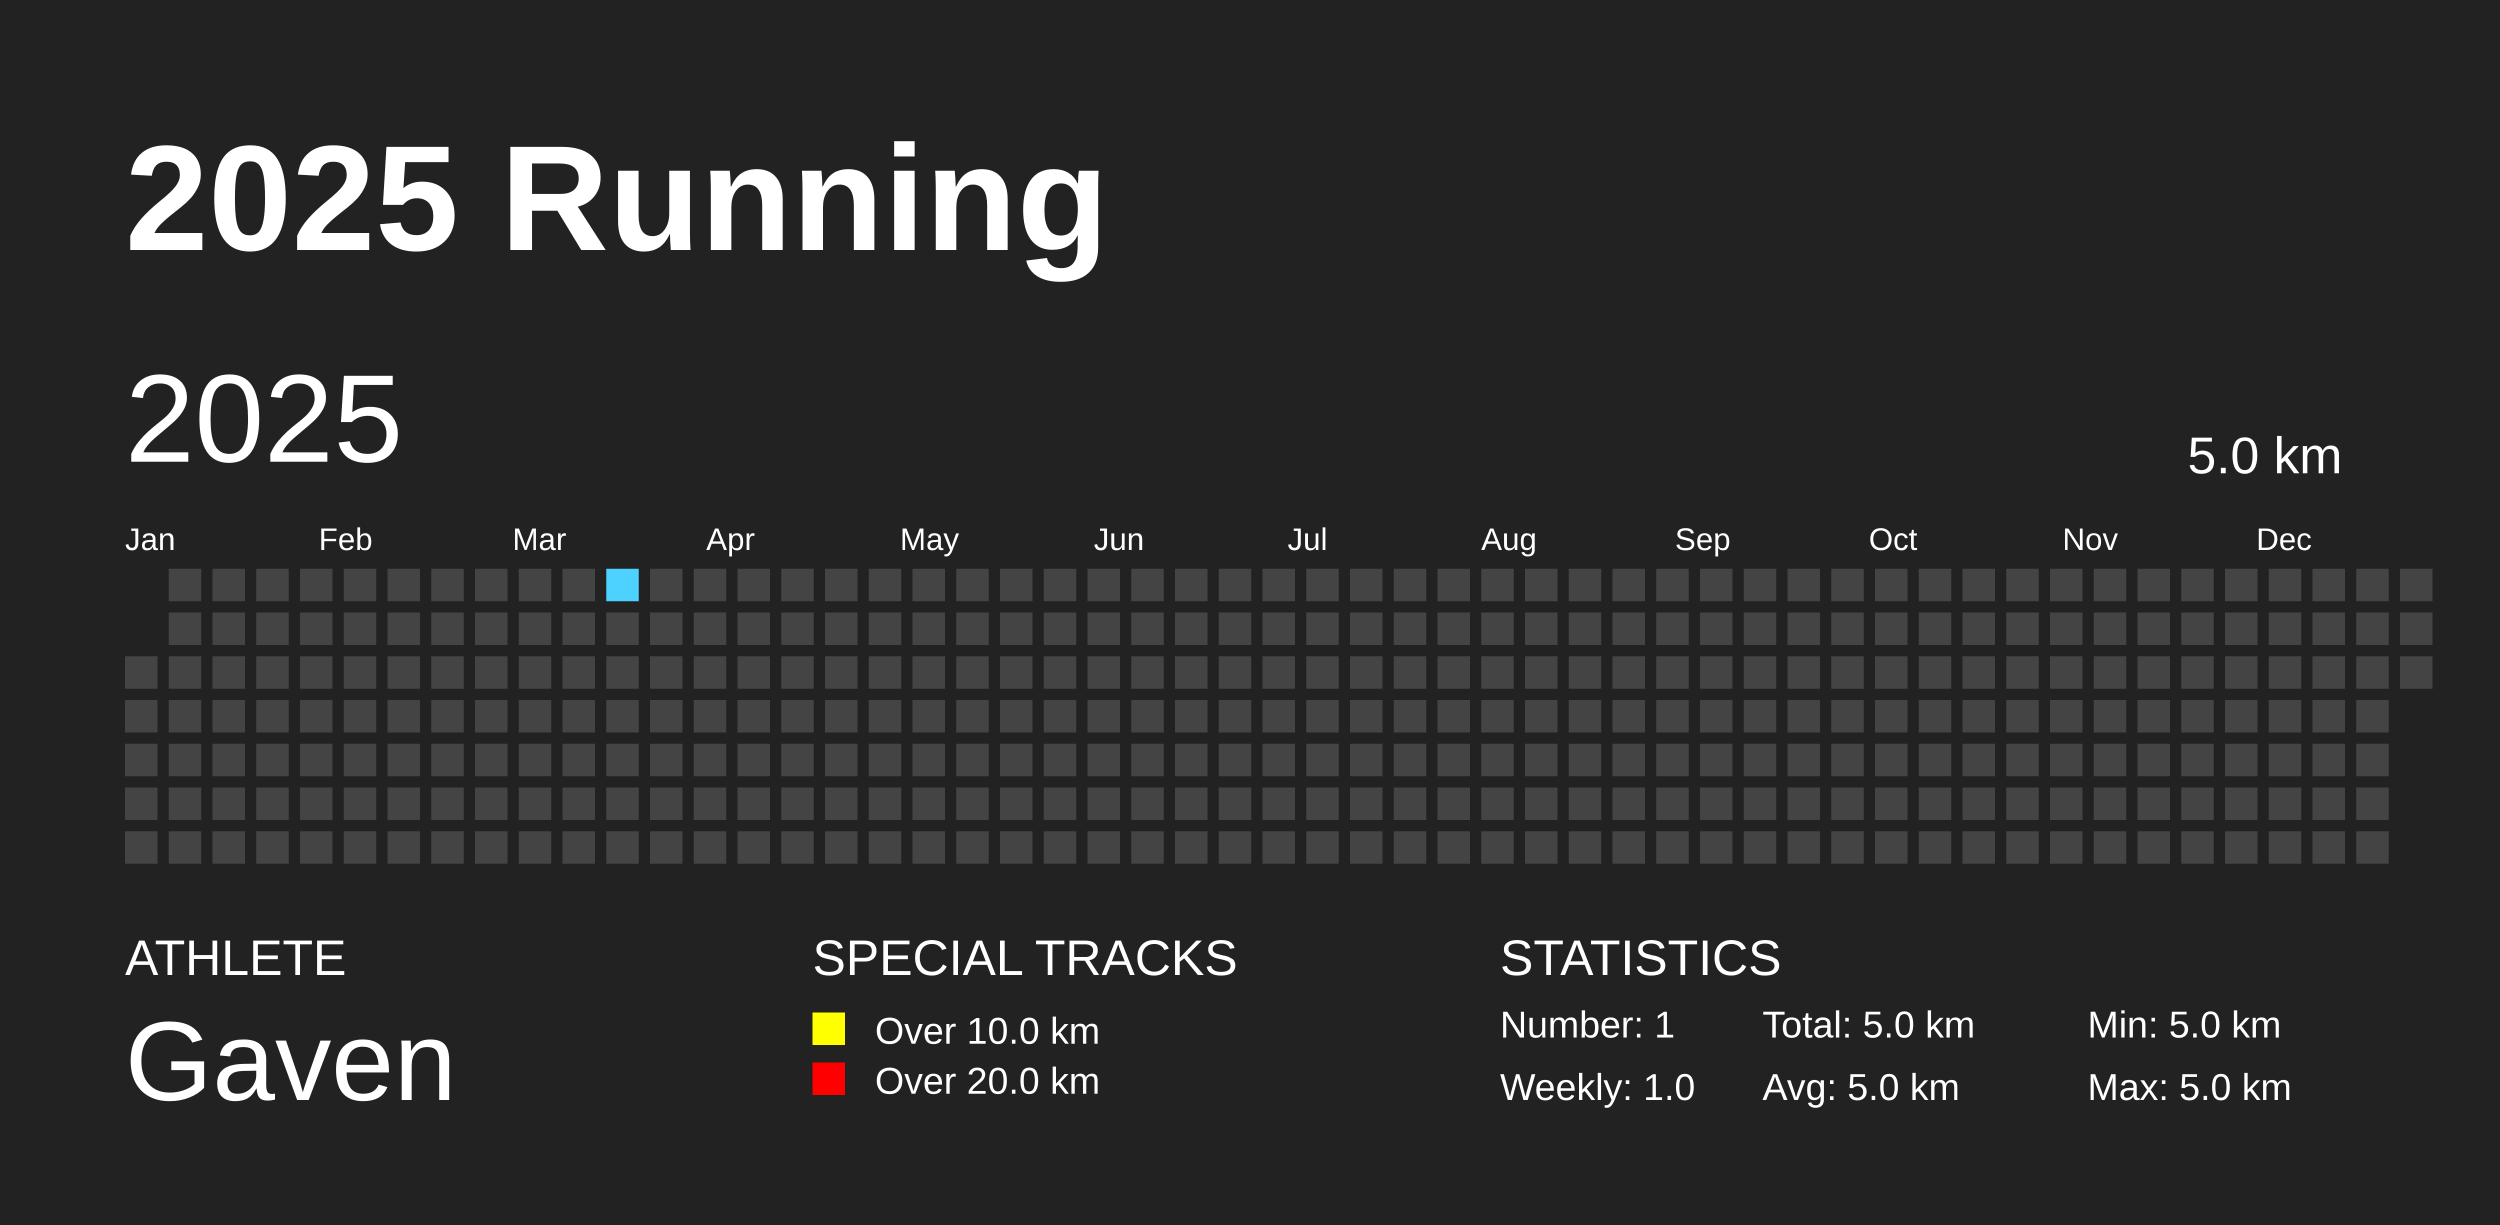
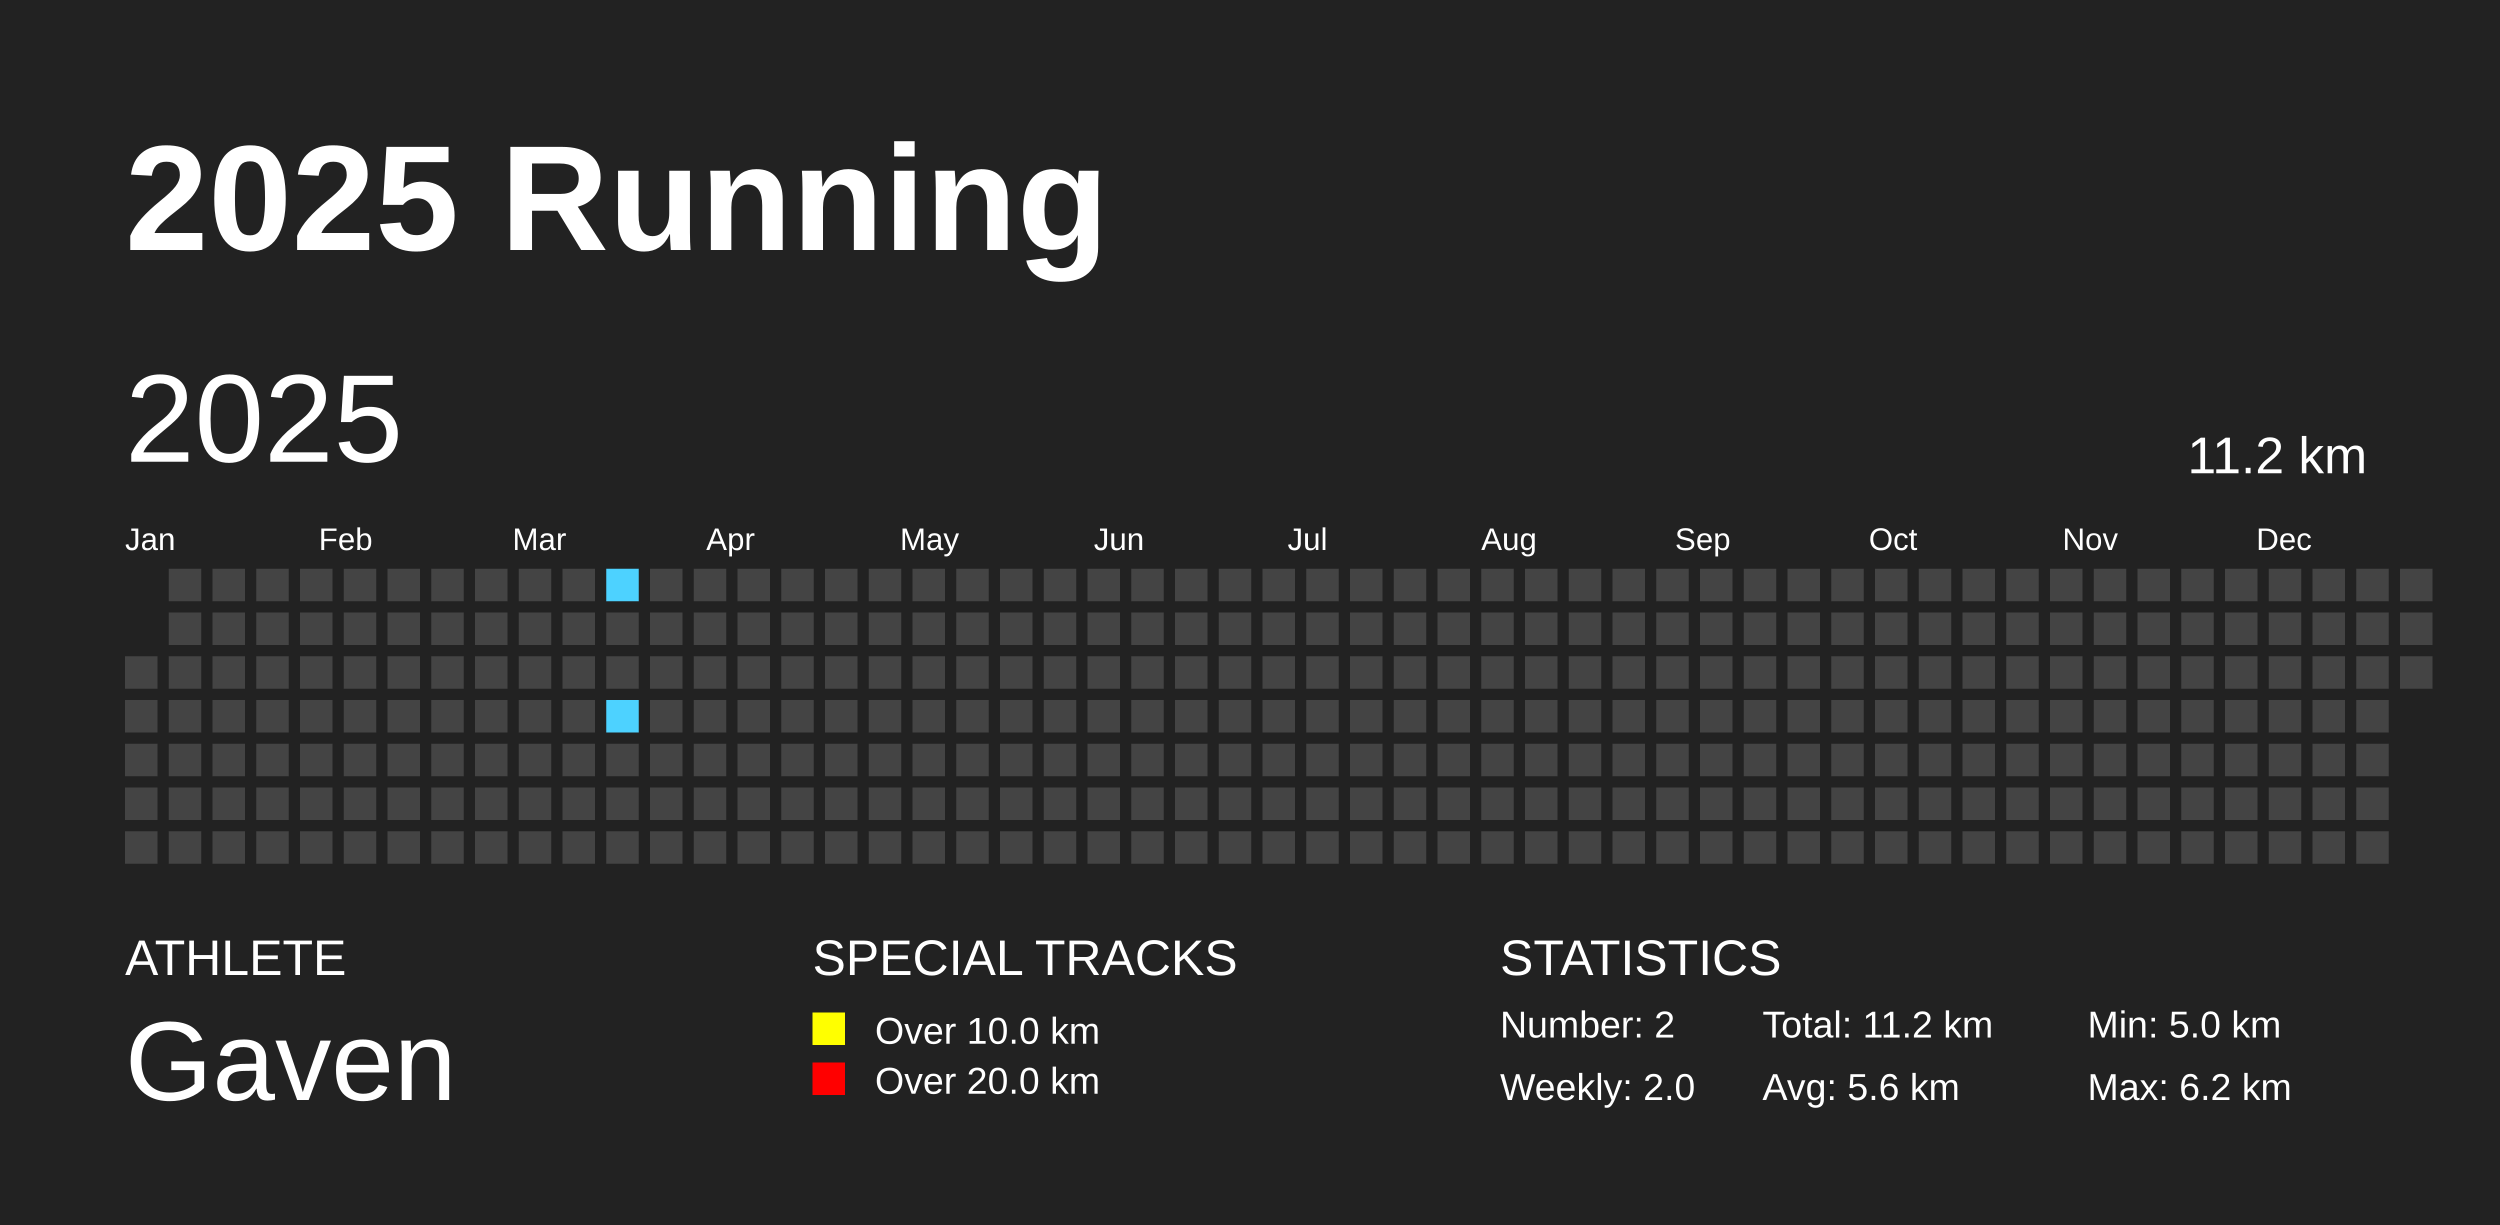
<svg xmlns="http://www.w3.org/2000/svg" baseProfile="full" height="98mm" version="1.1" viewBox="0,0,200,98" width="200mm">
  <defs />
  <rect fill="#222222" height="98" width="200" x="0" y="0" />
  <text fill="#FFFFFF" style="font-size:12px; font-family:Arial; font-weight:bold;" x="10" y="20">2025 Running</text>
  <text fill="#FFFFFF" style="font-size:4px; font-family:Arial" x="10" y="78">ATHLETE</text>
  <text fill="#FFFFFF" style="font-size:9px; font-family:Arial" x="10" y="88">Gaven</text>
  <text fill="#FFFFFF" style="font-size:4px; font-family:Arial" x="65" y="78">SPECIAL TRACKS</text>
  <rect fill="yellow" height="2.6" width="2.6" x="65" y="81" />
  <text fill="#FFFFFF" style="font-size:3px; font-family:Arial" x="70" y="83.5">Over 10.0 km</text>
  <rect fill="red" height="2.6" width="2.6" x="65" y="85" />
  <text fill="#FFFFFF" style="font-size:3px; font-family:Arial" x="70" y="87.5">Over 20.0 km</text>
  <text fill="#FFFFFF" style="font-size:4px; font-family:Arial" x="120" y="78">STATISTICS</text>
-   <text fill="#FFFFFF" style="font-size:3px; font-family:Arial" x="120" y="83">Number: 1</text>
-   <text fill="#FFFFFF" style="font-size:3px; font-family:Arial" x="120" y="88">Weekly: 1.0</text>
-   <text fill="#FFFFFF" style="font-size:3px; font-family:Arial" x="141" y="83">Total: 5.0 km</text>
-   <text fill="#FFFFFF" style="font-size:3px; font-family:Arial" x="141" y="88">Avg: 5.0 km</text>
+   <text fill="#FFFFFF" style="font-size:3px; font-family:Arial" x="120" y="83">Number: 2</text>
+   <text fill="#FFFFFF" style="font-size:3px; font-family:Arial" x="120" y="88">Weekly: 2.0</text>
+   <text fill="#FFFFFF" style="font-size:3px; font-family:Arial" x="141" y="83">Total: 11.2 km</text>
+   <text fill="#FFFFFF" style="font-size:3px; font-family:Arial" x="141" y="88">Avg: 5.6 km</text>
  <text fill="#FFFFFF" style="font-size:3px; font-family:Arial" x="167" y="83">Min: 5.0 km</text>
-   <text fill="#FFFFFF" style="font-size:3px; font-family:Arial" x="167" y="88">Max: 5.0 km</text>
+   <text fill="#FFFFFF" style="font-size:3px; font-family:Arial" x="167" y="88">Max: 6.2 km</text>
  <text dominant-baseline="hanging" fill="#FFFFFF" style="font-size:10.0px; font-family:Arial;" x="10" y="30">2025</text>
-   <text dominant-baseline="hanging" fill="#FFFFFF" style="font-size:4.125px; font-family:Arial;" x="175" y="35">5.0 km</text>
+   <text dominant-baseline="hanging" fill="#FFFFFF" style="font-size:4.125px; font-family:Arial;" x="175" y="35">11.2 km</text>
  <text fill="#FFFFFF" style="font-size:2.5px; font-family:Arial" x="10.0" y="44">Jan</text>
  <text fill="#FFFFFF" style="font-size:2.5px; font-family:Arial" x="25.5" y="44">Feb</text>
  <text fill="#FFFFFF" style="font-size:2.5px; font-family:Arial" x="41.0" y="44">Mar</text>
  <text fill="#FFFFFF" style="font-size:2.5px; font-family:Arial" x="56.5" y="44">Apr</text>
  <text fill="#FFFFFF" style="font-size:2.5px; font-family:Arial" x="72.0" y="44">May</text>
  <text fill="#FFFFFF" style="font-size:2.5px; font-family:Arial" x="87.5" y="44">Jun</text>
  <text fill="#FFFFFF" style="font-size:2.5px; font-family:Arial" x="103.0" y="44">Jul</text>
  <text fill="#FFFFFF" style="font-size:2.5px; font-family:Arial" x="118.5" y="44">Aug</text>
  <text fill="#FFFFFF" style="font-size:2.5px; font-family:Arial" x="134.0" y="44">Sep</text>
  <text fill="#FFFFFF" style="font-size:2.5px; font-family:Arial" x="149.5" y="44">Oct</text>
  <text fill="#FFFFFF" style="font-size:2.5px; font-family:Arial" x="165.0" y="44">Nov</text>
  <text fill="#FFFFFF" style="font-size:2.5px; font-family:Arial" x="180.5" y="44">Dec</text>
  <rect fill="#444444" height="2.6" width="2.6" x="10.0" y="52.5" />
  <rect fill="#444444" height="2.6" width="2.6" x="10.0" y="56.0" />
  <rect fill="#444444" height="2.6" width="2.6" x="10.0" y="59.5" />
  <rect fill="#444444" height="2.6" width="2.6" x="10.0" y="63.0" />
  <rect fill="#444444" height="2.6" width="2.6" x="10.0" y="66.5" />
  <rect fill="#444444" height="2.6" width="2.6" x="13.5" y="45.5" />
  <rect fill="#444444" height="2.6" width="2.6" x="13.5" y="49.0" />
  <rect fill="#444444" height="2.6" width="2.6" x="13.5" y="52.5" />
  <rect fill="#444444" height="2.6" width="2.6" x="13.5" y="56.0" />
  <rect fill="#444444" height="2.6" width="2.6" x="13.5" y="59.5" />
  <rect fill="#444444" height="2.6" width="2.6" x="13.5" y="63.0" />
  <rect fill="#444444" height="2.6" width="2.6" x="13.5" y="66.5" />
  <rect fill="#444444" height="2.6" width="2.6" x="17.0" y="45.5" />
  <rect fill="#444444" height="2.6" width="2.6" x="17.0" y="49.0" />
  <rect fill="#444444" height="2.6" width="2.6" x="17.0" y="52.5" />
  <rect fill="#444444" height="2.6" width="2.6" x="17.0" y="56.0" />
  <rect fill="#444444" height="2.6" width="2.6" x="17.0" y="59.5" />
  <rect fill="#444444" height="2.6" width="2.6" x="17.0" y="63.0" />
  <rect fill="#444444" height="2.6" width="2.6" x="17.0" y="66.5" />
  <rect fill="#444444" height="2.6" width="2.6" x="20.5" y="45.5" />
  <rect fill="#444444" height="2.6" width="2.6" x="20.5" y="49.0" />
  <rect fill="#444444" height="2.6" width="2.6" x="20.5" y="52.5" />
  <rect fill="#444444" height="2.6" width="2.6" x="20.5" y="56.0" />
  <rect fill="#444444" height="2.6" width="2.6" x="20.5" y="59.5" />
  <rect fill="#444444" height="2.6" width="2.6" x="20.5" y="63.0" />
  <rect fill="#444444" height="2.6" width="2.6" x="20.5" y="66.5" />
  <rect fill="#444444" height="2.6" width="2.6" x="24.0" y="45.5" />
  <rect fill="#444444" height="2.6" width="2.6" x="24.0" y="49.0" />
  <rect fill="#444444" height="2.6" width="2.6" x="24.0" y="52.5" />
  <rect fill="#444444" height="2.6" width="2.6" x="24.0" y="56.0" />
  <rect fill="#444444" height="2.6" width="2.6" x="24.0" y="59.5" />
  <rect fill="#444444" height="2.6" width="2.6" x="24.0" y="63.0" />
  <rect fill="#444444" height="2.6" width="2.6" x="24.0" y="66.5" />
  <rect fill="#444444" height="2.6" width="2.6" x="27.5" y="45.5" />
  <rect fill="#444444" height="2.6" width="2.6" x="27.5" y="49.0" />
  <rect fill="#444444" height="2.6" width="2.6" x="27.5" y="52.5" />
  <rect fill="#444444" height="2.6" width="2.6" x="27.5" y="56.0" />
  <rect fill="#444444" height="2.6" width="2.6" x="27.5" y="59.5" />
  <rect fill="#444444" height="2.6" width="2.6" x="27.5" y="63.0" />
  <rect fill="#444444" height="2.6" width="2.6" x="27.5" y="66.5" />
  <rect fill="#444444" height="2.6" width="2.6" x="31.0" y="45.5" />
  <rect fill="#444444" height="2.6" width="2.6" x="31.0" y="49.0" />
  <rect fill="#444444" height="2.6" width="2.6" x="31.0" y="52.5" />
  <rect fill="#444444" height="2.6" width="2.6" x="31.0" y="56.0" />
  <rect fill="#444444" height="2.6" width="2.6" x="31.0" y="59.5" />
  <rect fill="#444444" height="2.6" width="2.6" x="31.0" y="63.0" />
  <rect fill="#444444" height="2.6" width="2.6" x="31.0" y="66.5" />
  <rect fill="#444444" height="2.6" width="2.6" x="34.5" y="45.5" />
  <rect fill="#444444" height="2.6" width="2.6" x="34.5" y="49.0" />
  <rect fill="#444444" height="2.6" width="2.6" x="34.5" y="52.5" />
  <rect fill="#444444" height="2.6" width="2.6" x="34.5" y="56.0" />
  <rect fill="#444444" height="2.6" width="2.6" x="34.5" y="59.5" />
  <rect fill="#444444" height="2.6" width="2.6" x="34.5" y="63.0" />
  <rect fill="#444444" height="2.6" width="2.6" x="34.5" y="66.5" />
  <rect fill="#444444" height="2.6" width="2.6" x="38.0" y="45.5" />
  <rect fill="#444444" height="2.6" width="2.6" x="38.0" y="49.0" />
  <rect fill="#444444" height="2.6" width="2.6" x="38.0" y="52.5" />
  <rect fill="#444444" height="2.6" width="2.6" x="38.0" y="56.0" />
  <rect fill="#444444" height="2.6" width="2.6" x="38.0" y="59.5" />
  <rect fill="#444444" height="2.6" width="2.6" x="38.0" y="63.0" />
  <rect fill="#444444" height="2.6" width="2.6" x="38.0" y="66.5" />
  <rect fill="#444444" height="2.6" width="2.6" x="41.5" y="45.5" />
  <rect fill="#444444" height="2.6" width="2.6" x="41.5" y="49.0" />
  <rect fill="#444444" height="2.6" width="2.6" x="41.5" y="52.5" />
  <rect fill="#444444" height="2.6" width="2.6" x="41.5" y="56.0" />
  <rect fill="#444444" height="2.6" width="2.6" x="41.5" y="59.5" />
  <rect fill="#444444" height="2.6" width="2.6" x="41.5" y="63.0" />
  <rect fill="#444444" height="2.6" width="2.6" x="41.5" y="66.5" />
  <rect fill="#444444" height="2.6" width="2.6" x="45.0" y="45.5" />
  <rect fill="#444444" height="2.6" width="2.6" x="45.0" y="49.0" />
  <rect fill="#444444" height="2.6" width="2.6" x="45.0" y="52.5" />
  <rect fill="#444444" height="2.6" width="2.6" x="45.0" y="56.0" />
  <rect fill="#444444" height="2.6" width="2.6" x="45.0" y="59.5" />
  <rect fill="#444444" height="2.6" width="2.6" x="45.0" y="63.0" />
  <rect fill="#444444" height="2.6" width="2.6" x="45.0" y="66.5" />
  <rect fill="#4DD2FF" height="2.6" width="2.6" x="48.5" y="45.5" />
  <rect fill="#444444" height="2.6" width="2.6" x="48.5" y="49.0" />
  <rect fill="#444444" height="2.6" width="2.6" x="48.5" y="52.5" />
-   <rect fill="#444444" height="2.6" width="2.6" x="48.5" y="56.0" />
+   <rect fill="#4DD2FF" height="2.6" width="2.6" x="48.5" y="56.0" />
  <rect fill="#444444" height="2.6" width="2.6" x="48.5" y="59.5" />
  <rect fill="#444444" height="2.6" width="2.6" x="48.5" y="63.0" />
  <rect fill="#444444" height="2.6" width="2.6" x="48.5" y="66.5" />
  <rect fill="#444444" height="2.6" width="2.6" x="52.0" y="45.5" />
  <rect fill="#444444" height="2.6" width="2.6" x="52.0" y="49.0" />
  <rect fill="#444444" height="2.6" width="2.6" x="52.0" y="52.5" />
  <rect fill="#444444" height="2.6" width="2.6" x="52.0" y="56.0" />
  <rect fill="#444444" height="2.6" width="2.6" x="52.0" y="59.5" />
  <rect fill="#444444" height="2.6" width="2.6" x="52.0" y="63.0" />
  <rect fill="#444444" height="2.6" width="2.6" x="52.0" y="66.5" />
  <rect fill="#444444" height="2.6" width="2.6" x="55.5" y="45.5" />
  <rect fill="#444444" height="2.6" width="2.6" x="55.5" y="49.0" />
  <rect fill="#444444" height="2.6" width="2.6" x="55.5" y="52.5" />
  <rect fill="#444444" height="2.6" width="2.6" x="55.5" y="56.0" />
  <rect fill="#444444" height="2.6" width="2.6" x="55.5" y="59.5" />
  <rect fill="#444444" height="2.6" width="2.6" x="55.5" y="63.0" />
  <rect fill="#444444" height="2.6" width="2.6" x="55.5" y="66.5" />
  <rect fill="#444444" height="2.6" width="2.6" x="59.0" y="45.5" />
  <rect fill="#444444" height="2.6" width="2.6" x="59.0" y="49.0" />
  <rect fill="#444444" height="2.6" width="2.6" x="59.0" y="52.5" />
  <rect fill="#444444" height="2.6" width="2.6" x="59.0" y="56.0" />
  <rect fill="#444444" height="2.6" width="2.6" x="59.0" y="59.5" />
  <rect fill="#444444" height="2.6" width="2.6" x="59.0" y="63.0" />
  <rect fill="#444444" height="2.6" width="2.6" x="59.0" y="66.5" />
  <rect fill="#444444" height="2.6" width="2.6" x="62.5" y="45.5" />
  <rect fill="#444444" height="2.6" width="2.6" x="62.5" y="49.0" />
  <rect fill="#444444" height="2.6" width="2.6" x="62.5" y="52.5" />
  <rect fill="#444444" height="2.6" width="2.6" x="62.5" y="56.0" />
  <rect fill="#444444" height="2.6" width="2.6" x="62.5" y="59.5" />
  <rect fill="#444444" height="2.6" width="2.6" x="62.5" y="63.0" />
  <rect fill="#444444" height="2.6" width="2.6" x="62.5" y="66.5" />
  <rect fill="#444444" height="2.6" width="2.6" x="66.0" y="45.5" />
  <rect fill="#444444" height="2.6" width="2.6" x="66.0" y="49.0" />
  <rect fill="#444444" height="2.6" width="2.6" x="66.0" y="52.5" />
  <rect fill="#444444" height="2.6" width="2.6" x="66.0" y="56.0" />
  <rect fill="#444444" height="2.6" width="2.6" x="66.0" y="59.5" />
  <rect fill="#444444" height="2.6" width="2.6" x="66.0" y="63.0" />
  <rect fill="#444444" height="2.6" width="2.6" x="66.0" y="66.5" />
  <rect fill="#444444" height="2.6" width="2.6" x="69.5" y="45.5" />
  <rect fill="#444444" height="2.6" width="2.6" x="69.5" y="49.0" />
  <rect fill="#444444" height="2.6" width="2.6" x="69.5" y="52.5" />
  <rect fill="#444444" height="2.6" width="2.6" x="69.5" y="56.0" />
  <rect fill="#444444" height="2.6" width="2.6" x="69.5" y="59.5" />
  <rect fill="#444444" height="2.6" width="2.6" x="69.5" y="63.0" />
  <rect fill="#444444" height="2.6" width="2.6" x="69.5" y="66.5" />
  <rect fill="#444444" height="2.6" width="2.6" x="73.0" y="45.5" />
  <rect fill="#444444" height="2.6" width="2.6" x="73.0" y="49.0" />
  <rect fill="#444444" height="2.6" width="2.6" x="73.0" y="52.5" />
  <rect fill="#444444" height="2.6" width="2.6" x="73.0" y="56.0" />
  <rect fill="#444444" height="2.6" width="2.6" x="73.0" y="59.5" />
  <rect fill="#444444" height="2.6" width="2.6" x="73.0" y="63.0" />
  <rect fill="#444444" height="2.6" width="2.6" x="73.0" y="66.5" />
  <rect fill="#444444" height="2.6" width="2.6" x="76.5" y="45.5" />
  <rect fill="#444444" height="2.6" width="2.6" x="76.5" y="49.0" />
  <rect fill="#444444" height="2.6" width="2.6" x="76.5" y="52.5" />
  <rect fill="#444444" height="2.6" width="2.6" x="76.5" y="56.0" />
  <rect fill="#444444" height="2.6" width="2.6" x="76.5" y="59.5" />
  <rect fill="#444444" height="2.6" width="2.6" x="76.5" y="63.0" />
  <rect fill="#444444" height="2.6" width="2.6" x="76.5" y="66.5" />
  <rect fill="#444444" height="2.6" width="2.6" x="80.0" y="45.5" />
  <rect fill="#444444" height="2.6" width="2.6" x="80.0" y="49.0" />
  <rect fill="#444444" height="2.6" width="2.6" x="80.0" y="52.5" />
  <rect fill="#444444" height="2.6" width="2.6" x="80.0" y="56.0" />
  <rect fill="#444444" height="2.6" width="2.6" x="80.0" y="59.5" />
  <rect fill="#444444" height="2.6" width="2.6" x="80.0" y="63.0" />
  <rect fill="#444444" height="2.6" width="2.6" x="80.0" y="66.5" />
  <rect fill="#444444" height="2.6" width="2.6" x="83.5" y="45.5" />
  <rect fill="#444444" height="2.6" width="2.6" x="83.5" y="49.0" />
  <rect fill="#444444" height="2.6" width="2.6" x="83.5" y="52.5" />
  <rect fill="#444444" height="2.6" width="2.6" x="83.5" y="56.0" />
  <rect fill="#444444" height="2.6" width="2.6" x="83.5" y="59.5" />
  <rect fill="#444444" height="2.6" width="2.6" x="83.5" y="63.0" />
  <rect fill="#444444" height="2.6" width="2.6" x="83.5" y="66.5" />
  <rect fill="#444444" height="2.6" width="2.6" x="87.0" y="45.5" />
  <rect fill="#444444" height="2.6" width="2.6" x="87.0" y="49.0" />
  <rect fill="#444444" height="2.6" width="2.6" x="87.0" y="52.5" />
  <rect fill="#444444" height="2.6" width="2.6" x="87.0" y="56.0" />
  <rect fill="#444444" height="2.6" width="2.6" x="87.0" y="59.5" />
  <rect fill="#444444" height="2.6" width="2.6" x="87.0" y="63.0" />
  <rect fill="#444444" height="2.6" width="2.6" x="87.0" y="66.5" />
  <rect fill="#444444" height="2.6" width="2.6" x="90.5" y="45.5" />
  <rect fill="#444444" height="2.6" width="2.6" x="90.5" y="49.0" />
  <rect fill="#444444" height="2.6" width="2.6" x="90.5" y="52.5" />
  <rect fill="#444444" height="2.6" width="2.6" x="90.5" y="56.0" />
  <rect fill="#444444" height="2.6" width="2.6" x="90.5" y="59.5" />
  <rect fill="#444444" height="2.6" width="2.6" x="90.5" y="63.0" />
  <rect fill="#444444" height="2.6" width="2.6" x="90.5" y="66.5" />
  <rect fill="#444444" height="2.6" width="2.6" x="94.0" y="45.5" />
  <rect fill="#444444" height="2.6" width="2.6" x="94.0" y="49.0" />
  <rect fill="#444444" height="2.6" width="2.6" x="94.0" y="52.5" />
  <rect fill="#444444" height="2.6" width="2.6" x="94.0" y="56.0" />
  <rect fill="#444444" height="2.6" width="2.6" x="94.0" y="59.5" />
  <rect fill="#444444" height="2.6" width="2.6" x="94.0" y="63.0" />
  <rect fill="#444444" height="2.6" width="2.6" x="94.0" y="66.5" />
  <rect fill="#444444" height="2.6" width="2.6" x="97.5" y="45.5" />
  <rect fill="#444444" height="2.6" width="2.6" x="97.5" y="49.0" />
  <rect fill="#444444" height="2.6" width="2.6" x="97.5" y="52.5" />
  <rect fill="#444444" height="2.6" width="2.6" x="97.5" y="56.0" />
  <rect fill="#444444" height="2.6" width="2.6" x="97.5" y="59.5" />
  <rect fill="#444444" height="2.6" width="2.6" x="97.5" y="63.0" />
  <rect fill="#444444" height="2.6" width="2.6" x="97.5" y="66.5" />
  <rect fill="#444444" height="2.6" width="2.6" x="101.0" y="45.5" />
  <rect fill="#444444" height="2.6" width="2.6" x="101.0" y="49.0" />
  <rect fill="#444444" height="2.6" width="2.6" x="101.0" y="52.5" />
  <rect fill="#444444" height="2.6" width="2.6" x="101.0" y="56.0" />
  <rect fill="#444444" height="2.6" width="2.6" x="101.0" y="59.5" />
  <rect fill="#444444" height="2.6" width="2.6" x="101.0" y="63.0" />
  <rect fill="#444444" height="2.6" width="2.6" x="101.0" y="66.5" />
  <rect fill="#444444" height="2.6" width="2.6" x="104.5" y="45.5" />
  <rect fill="#444444" height="2.6" width="2.6" x="104.5" y="49.0" />
  <rect fill="#444444" height="2.6" width="2.6" x="104.5" y="52.5" />
  <rect fill="#444444" height="2.6" width="2.6" x="104.5" y="56.0" />
  <rect fill="#444444" height="2.6" width="2.6" x="104.5" y="59.5" />
  <rect fill="#444444" height="2.6" width="2.6" x="104.5" y="63.0" />
  <rect fill="#444444" height="2.6" width="2.6" x="104.5" y="66.5" />
  <rect fill="#444444" height="2.6" width="2.6" x="108.0" y="45.5" />
  <rect fill="#444444" height="2.6" width="2.6" x="108.0" y="49.0" />
  <rect fill="#444444" height="2.6" width="2.6" x="108.0" y="52.5" />
  <rect fill="#444444" height="2.6" width="2.6" x="108.0" y="56.0" />
  <rect fill="#444444" height="2.6" width="2.6" x="108.0" y="59.5" />
  <rect fill="#444444" height="2.6" width="2.6" x="108.0" y="63.0" />
  <rect fill="#444444" height="2.6" width="2.6" x="108.0" y="66.5" />
  <rect fill="#444444" height="2.6" width="2.6" x="111.5" y="45.5" />
  <rect fill="#444444" height="2.6" width="2.6" x="111.5" y="49.0" />
  <rect fill="#444444" height="2.6" width="2.6" x="111.5" y="52.5" />
  <rect fill="#444444" height="2.6" width="2.6" x="111.5" y="56.0" />
  <rect fill="#444444" height="2.6" width="2.6" x="111.5" y="59.5" />
  <rect fill="#444444" height="2.6" width="2.6" x="111.5" y="63.0" />
  <rect fill="#444444" height="2.6" width="2.6" x="111.5" y="66.5" />
  <rect fill="#444444" height="2.6" width="2.6" x="115.0" y="45.5" />
  <rect fill="#444444" height="2.6" width="2.6" x="115.0" y="49.0" />
  <rect fill="#444444" height="2.6" width="2.6" x="115.0" y="52.5" />
  <rect fill="#444444" height="2.6" width="2.6" x="115.0" y="56.0" />
  <rect fill="#444444" height="2.6" width="2.6" x="115.0" y="59.5" />
  <rect fill="#444444" height="2.6" width="2.6" x="115.0" y="63.0" />
  <rect fill="#444444" height="2.6" width="2.6" x="115.0" y="66.5" />
  <rect fill="#444444" height="2.6" width="2.6" x="118.5" y="45.5" />
  <rect fill="#444444" height="2.6" width="2.6" x="118.5" y="49.0" />
  <rect fill="#444444" height="2.6" width="2.6" x="118.5" y="52.5" />
  <rect fill="#444444" height="2.6" width="2.6" x="118.5" y="56.0" />
  <rect fill="#444444" height="2.6" width="2.6" x="118.5" y="59.5" />
  <rect fill="#444444" height="2.6" width="2.6" x="118.5" y="63.0" />
  <rect fill="#444444" height="2.6" width="2.6" x="118.5" y="66.5" />
  <rect fill="#444444" height="2.6" width="2.6" x="122.0" y="45.5" />
  <rect fill="#444444" height="2.6" width="2.6" x="122.0" y="49.0" />
  <rect fill="#444444" height="2.6" width="2.6" x="122.0" y="52.5" />
  <rect fill="#444444" height="2.6" width="2.6" x="122.0" y="56.0" />
  <rect fill="#444444" height="2.6" width="2.6" x="122.0" y="59.5" />
  <rect fill="#444444" height="2.6" width="2.6" x="122.0" y="63.0" />
  <rect fill="#444444" height="2.6" width="2.6" x="122.0" y="66.5" />
  <rect fill="#444444" height="2.6" width="2.6" x="125.5" y="45.5" />
  <rect fill="#444444" height="2.6" width="2.6" x="125.5" y="49.0" />
  <rect fill="#444444" height="2.6" width="2.6" x="125.5" y="52.5" />
  <rect fill="#444444" height="2.6" width="2.6" x="125.5" y="56.0" />
  <rect fill="#444444" height="2.6" width="2.6" x="125.5" y="59.5" />
  <rect fill="#444444" height="2.6" width="2.6" x="125.5" y="63.0" />
  <rect fill="#444444" height="2.6" width="2.6" x="125.5" y="66.5" />
  <rect fill="#444444" height="2.6" width="2.6" x="129.0" y="45.5" />
  <rect fill="#444444" height="2.6" width="2.6" x="129.0" y="49.0" />
  <rect fill="#444444" height="2.6" width="2.6" x="129.0" y="52.5" />
  <rect fill="#444444" height="2.6" width="2.6" x="129.0" y="56.0" />
  <rect fill="#444444" height="2.6" width="2.6" x="129.0" y="59.5" />
  <rect fill="#444444" height="2.6" width="2.6" x="129.0" y="63.0" />
  <rect fill="#444444" height="2.6" width="2.6" x="129.0" y="66.5" />
  <rect fill="#444444" height="2.6" width="2.6" x="132.5" y="45.5" />
  <rect fill="#444444" height="2.6" width="2.6" x="132.5" y="49.0" />
  <rect fill="#444444" height="2.6" width="2.6" x="132.5" y="52.5" />
  <rect fill="#444444" height="2.6" width="2.6" x="132.5" y="56.0" />
  <rect fill="#444444" height="2.6" width="2.6" x="132.5" y="59.5" />
  <rect fill="#444444" height="2.6" width="2.6" x="132.5" y="63.0" />
  <rect fill="#444444" height="2.6" width="2.6" x="132.5" y="66.5" />
  <rect fill="#444444" height="2.6" width="2.6" x="136.0" y="45.5" />
  <rect fill="#444444" height="2.6" width="2.6" x="136.0" y="49.0" />
  <rect fill="#444444" height="2.6" width="2.6" x="136.0" y="52.5" />
  <rect fill="#444444" height="2.6" width="2.6" x="136.0" y="56.0" />
  <rect fill="#444444" height="2.6" width="2.6" x="136.0" y="59.5" />
  <rect fill="#444444" height="2.6" width="2.6" x="136.0" y="63.0" />
  <rect fill="#444444" height="2.6" width="2.6" x="136.0" y="66.5" />
  <rect fill="#444444" height="2.6" width="2.6" x="139.5" y="45.5" />
  <rect fill="#444444" height="2.6" width="2.6" x="139.5" y="49.0" />
  <rect fill="#444444" height="2.6" width="2.6" x="139.5" y="52.5" />
  <rect fill="#444444" height="2.6" width="2.6" x="139.5" y="56.0" />
  <rect fill="#444444" height="2.6" width="2.6" x="139.5" y="59.5" />
  <rect fill="#444444" height="2.6" width="2.6" x="139.5" y="63.0" />
  <rect fill="#444444" height="2.6" width="2.6" x="139.5" y="66.5" />
  <rect fill="#444444" height="2.6" width="2.6" x="143.0" y="45.5" />
  <rect fill="#444444" height="2.6" width="2.6" x="143.0" y="49.0" />
  <rect fill="#444444" height="2.6" width="2.6" x="143.0" y="52.5" />
  <rect fill="#444444" height="2.6" width="2.6" x="143.0" y="56.0" />
  <rect fill="#444444" height="2.6" width="2.6" x="143.0" y="59.5" />
  <rect fill="#444444" height="2.6" width="2.6" x="143.0" y="63.0" />
  <rect fill="#444444" height="2.6" width="2.6" x="143.0" y="66.5" />
  <rect fill="#444444" height="2.6" width="2.6" x="146.5" y="45.5" />
  <rect fill="#444444" height="2.6" width="2.6" x="146.5" y="49.0" />
  <rect fill="#444444" height="2.6" width="2.6" x="146.5" y="52.5" />
  <rect fill="#444444" height="2.6" width="2.6" x="146.5" y="56.0" />
  <rect fill="#444444" height="2.6" width="2.6" x="146.5" y="59.5" />
  <rect fill="#444444" height="2.6" width="2.6" x="146.5" y="63.0" />
  <rect fill="#444444" height="2.6" width="2.6" x="146.5" y="66.5" />
  <rect fill="#444444" height="2.6" width="2.6" x="150.0" y="45.5" />
  <rect fill="#444444" height="2.6" width="2.6" x="150.0" y="49.0" />
  <rect fill="#444444" height="2.6" width="2.6" x="150.0" y="52.5" />
  <rect fill="#444444" height="2.6" width="2.6" x="150.0" y="56.0" />
  <rect fill="#444444" height="2.6" width="2.6" x="150.0" y="59.5" />
  <rect fill="#444444" height="2.6" width="2.6" x="150.0" y="63.0" />
  <rect fill="#444444" height="2.6" width="2.6" x="150.0" y="66.5" />
  <rect fill="#444444" height="2.6" width="2.6" x="153.5" y="45.5" />
  <rect fill="#444444" height="2.6" width="2.6" x="153.5" y="49.0" />
  <rect fill="#444444" height="2.6" width="2.6" x="153.5" y="52.5" />
  <rect fill="#444444" height="2.6" width="2.6" x="153.5" y="56.0" />
  <rect fill="#444444" height="2.6" width="2.6" x="153.5" y="59.5" />
  <rect fill="#444444" height="2.6" width="2.6" x="153.5" y="63.0" />
  <rect fill="#444444" height="2.6" width="2.6" x="153.5" y="66.5" />
  <rect fill="#444444" height="2.6" width="2.6" x="157.0" y="45.5" />
  <rect fill="#444444" height="2.6" width="2.6" x="157.0" y="49.0" />
  <rect fill="#444444" height="2.6" width="2.6" x="157.0" y="52.5" />
  <rect fill="#444444" height="2.6" width="2.6" x="157.0" y="56.0" />
  <rect fill="#444444" height="2.6" width="2.6" x="157.0" y="59.5" />
  <rect fill="#444444" height="2.6" width="2.6" x="157.0" y="63.0" />
  <rect fill="#444444" height="2.6" width="2.6" x="157.0" y="66.5" />
  <rect fill="#444444" height="2.6" width="2.6" x="160.5" y="45.5" />
  <rect fill="#444444" height="2.6" width="2.6" x="160.5" y="49.0" />
  <rect fill="#444444" height="2.6" width="2.6" x="160.5" y="52.5" />
  <rect fill="#444444" height="2.6" width="2.6" x="160.5" y="56.0" />
  <rect fill="#444444" height="2.6" width="2.6" x="160.5" y="59.5" />
  <rect fill="#444444" height="2.6" width="2.6" x="160.5" y="63.0" />
  <rect fill="#444444" height="2.6" width="2.6" x="160.5" y="66.5" />
  <rect fill="#444444" height="2.6" width="2.6" x="164.0" y="45.5" />
  <rect fill="#444444" height="2.6" width="2.6" x="164.0" y="49.0" />
  <rect fill="#444444" height="2.6" width="2.6" x="164.0" y="52.5" />
  <rect fill="#444444" height="2.6" width="2.6" x="164.0" y="56.0" />
  <rect fill="#444444" height="2.6" width="2.6" x="164.0" y="59.5" />
  <rect fill="#444444" height="2.6" width="2.6" x="164.0" y="63.0" />
  <rect fill="#444444" height="2.6" width="2.6" x="164.0" y="66.5" />
  <rect fill="#444444" height="2.6" width="2.6" x="167.5" y="45.5" />
  <rect fill="#444444" height="2.6" width="2.6" x="167.5" y="49.0" />
  <rect fill="#444444" height="2.6" width="2.6" x="167.5" y="52.5" />
  <rect fill="#444444" height="2.6" width="2.6" x="167.5" y="56.0" />
  <rect fill="#444444" height="2.6" width="2.6" x="167.5" y="59.5" />
  <rect fill="#444444" height="2.6" width="2.6" x="167.5" y="63.0" />
  <rect fill="#444444" height="2.6" width="2.6" x="167.5" y="66.5" />
  <rect fill="#444444" height="2.6" width="2.6" x="171.0" y="45.5" />
  <rect fill="#444444" height="2.6" width="2.6" x="171.0" y="49.0" />
  <rect fill="#444444" height="2.6" width="2.6" x="171.0" y="52.5" />
  <rect fill="#444444" height="2.6" width="2.6" x="171.0" y="56.0" />
  <rect fill="#444444" height="2.6" width="2.6" x="171.0" y="59.5" />
  <rect fill="#444444" height="2.6" width="2.6" x="171.0" y="63.0" />
  <rect fill="#444444" height="2.6" width="2.6" x="171.0" y="66.5" />
  <rect fill="#444444" height="2.6" width="2.6" x="174.5" y="45.5" />
  <rect fill="#444444" height="2.6" width="2.6" x="174.5" y="49.0" />
  <rect fill="#444444" height="2.6" width="2.6" x="174.5" y="52.5" />
  <rect fill="#444444" height="2.6" width="2.6" x="174.5" y="56.0" />
  <rect fill="#444444" height="2.6" width="2.6" x="174.5" y="59.5" />
  <rect fill="#444444" height="2.6" width="2.6" x="174.5" y="63.0" />
  <rect fill="#444444" height="2.6" width="2.6" x="174.5" y="66.5" />
  <rect fill="#444444" height="2.6" width="2.6" x="178.0" y="45.5" />
  <rect fill="#444444" height="2.6" width="2.6" x="178.0" y="49.0" />
  <rect fill="#444444" height="2.6" width="2.6" x="178.0" y="52.5" />
  <rect fill="#444444" height="2.6" width="2.6" x="178.0" y="56.0" />
  <rect fill="#444444" height="2.6" width="2.6" x="178.0" y="59.5" />
  <rect fill="#444444" height="2.6" width="2.6" x="178.0" y="63.0" />
  <rect fill="#444444" height="2.6" width="2.6" x="178.0" y="66.5" />
  <rect fill="#444444" height="2.6" width="2.6" x="181.5" y="45.5" />
  <rect fill="#444444" height="2.6" width="2.6" x="181.5" y="49.0" />
  <rect fill="#444444" height="2.6" width="2.6" x="181.5" y="52.5" />
  <rect fill="#444444" height="2.6" width="2.6" x="181.5" y="56.0" />
  <rect fill="#444444" height="2.6" width="2.6" x="181.5" y="59.5" />
  <rect fill="#444444" height="2.6" width="2.6" x="181.5" y="63.0" />
  <rect fill="#444444" height="2.6" width="2.6" x="181.5" y="66.5" />
  <rect fill="#444444" height="2.6" width="2.6" x="185.0" y="45.5" />
  <rect fill="#444444" height="2.6" width="2.6" x="185.0" y="49.0" />
  <rect fill="#444444" height="2.6" width="2.6" x="185.0" y="52.5" />
  <rect fill="#444444" height="2.6" width="2.6" x="185.0" y="56.0" />
  <rect fill="#444444" height="2.6" width="2.6" x="185.0" y="59.5" />
  <rect fill="#444444" height="2.6" width="2.6" x="185.0" y="63.0" />
  <rect fill="#444444" height="2.6" width="2.6" x="185.0" y="66.5" />
  <rect fill="#444444" height="2.6" width="2.6" x="188.5" y="45.5" />
  <rect fill="#444444" height="2.6" width="2.6" x="188.5" y="49.0" />
  <rect fill="#444444" height="2.6" width="2.6" x="188.5" y="52.5" />
  <rect fill="#444444" height="2.6" width="2.6" x="188.5" y="56.0" />
  <rect fill="#444444" height="2.6" width="2.6" x="188.5" y="59.5" />
  <rect fill="#444444" height="2.6" width="2.6" x="188.5" y="63.0" />
  <rect fill="#444444" height="2.6" width="2.6" x="188.5" y="66.5" />
  <rect fill="#444444" height="2.6" width="2.6" x="192.0" y="45.5" />
  <rect fill="#444444" height="2.6" width="2.6" x="192.0" y="49.0" />
  <rect fill="#444444" height="2.6" width="2.6" x="192.0" y="52.5" />
</svg>
